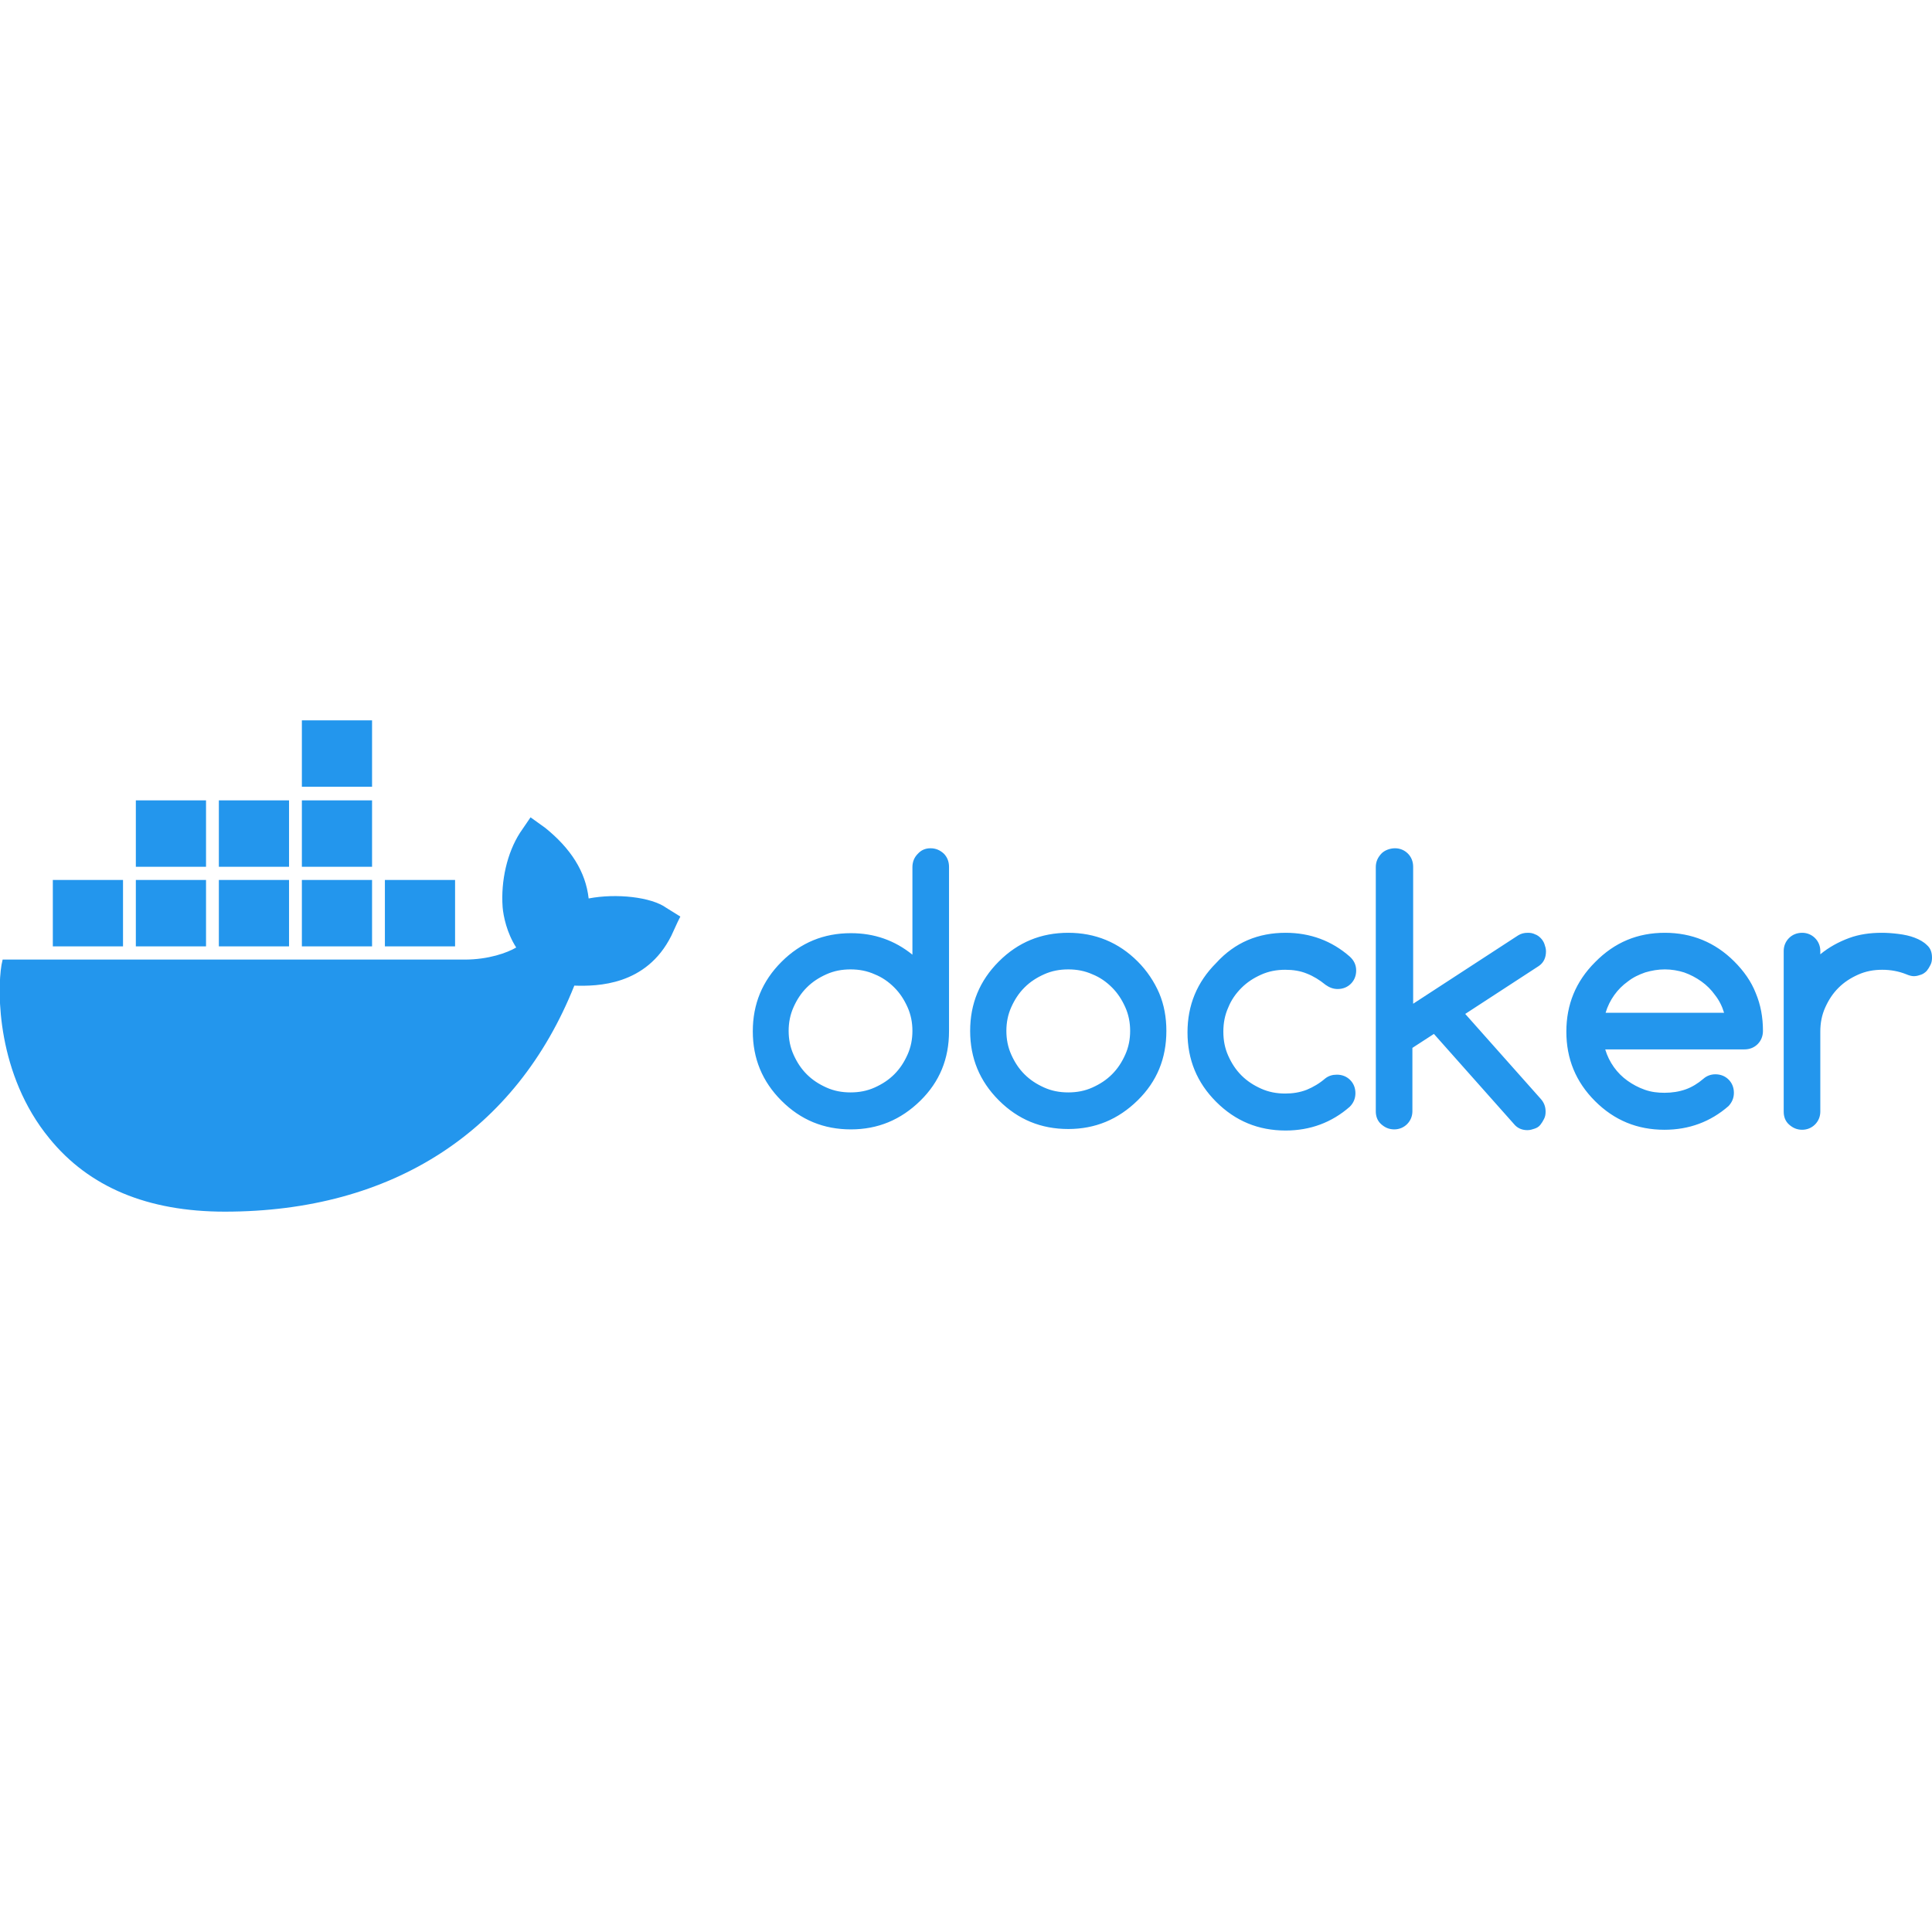
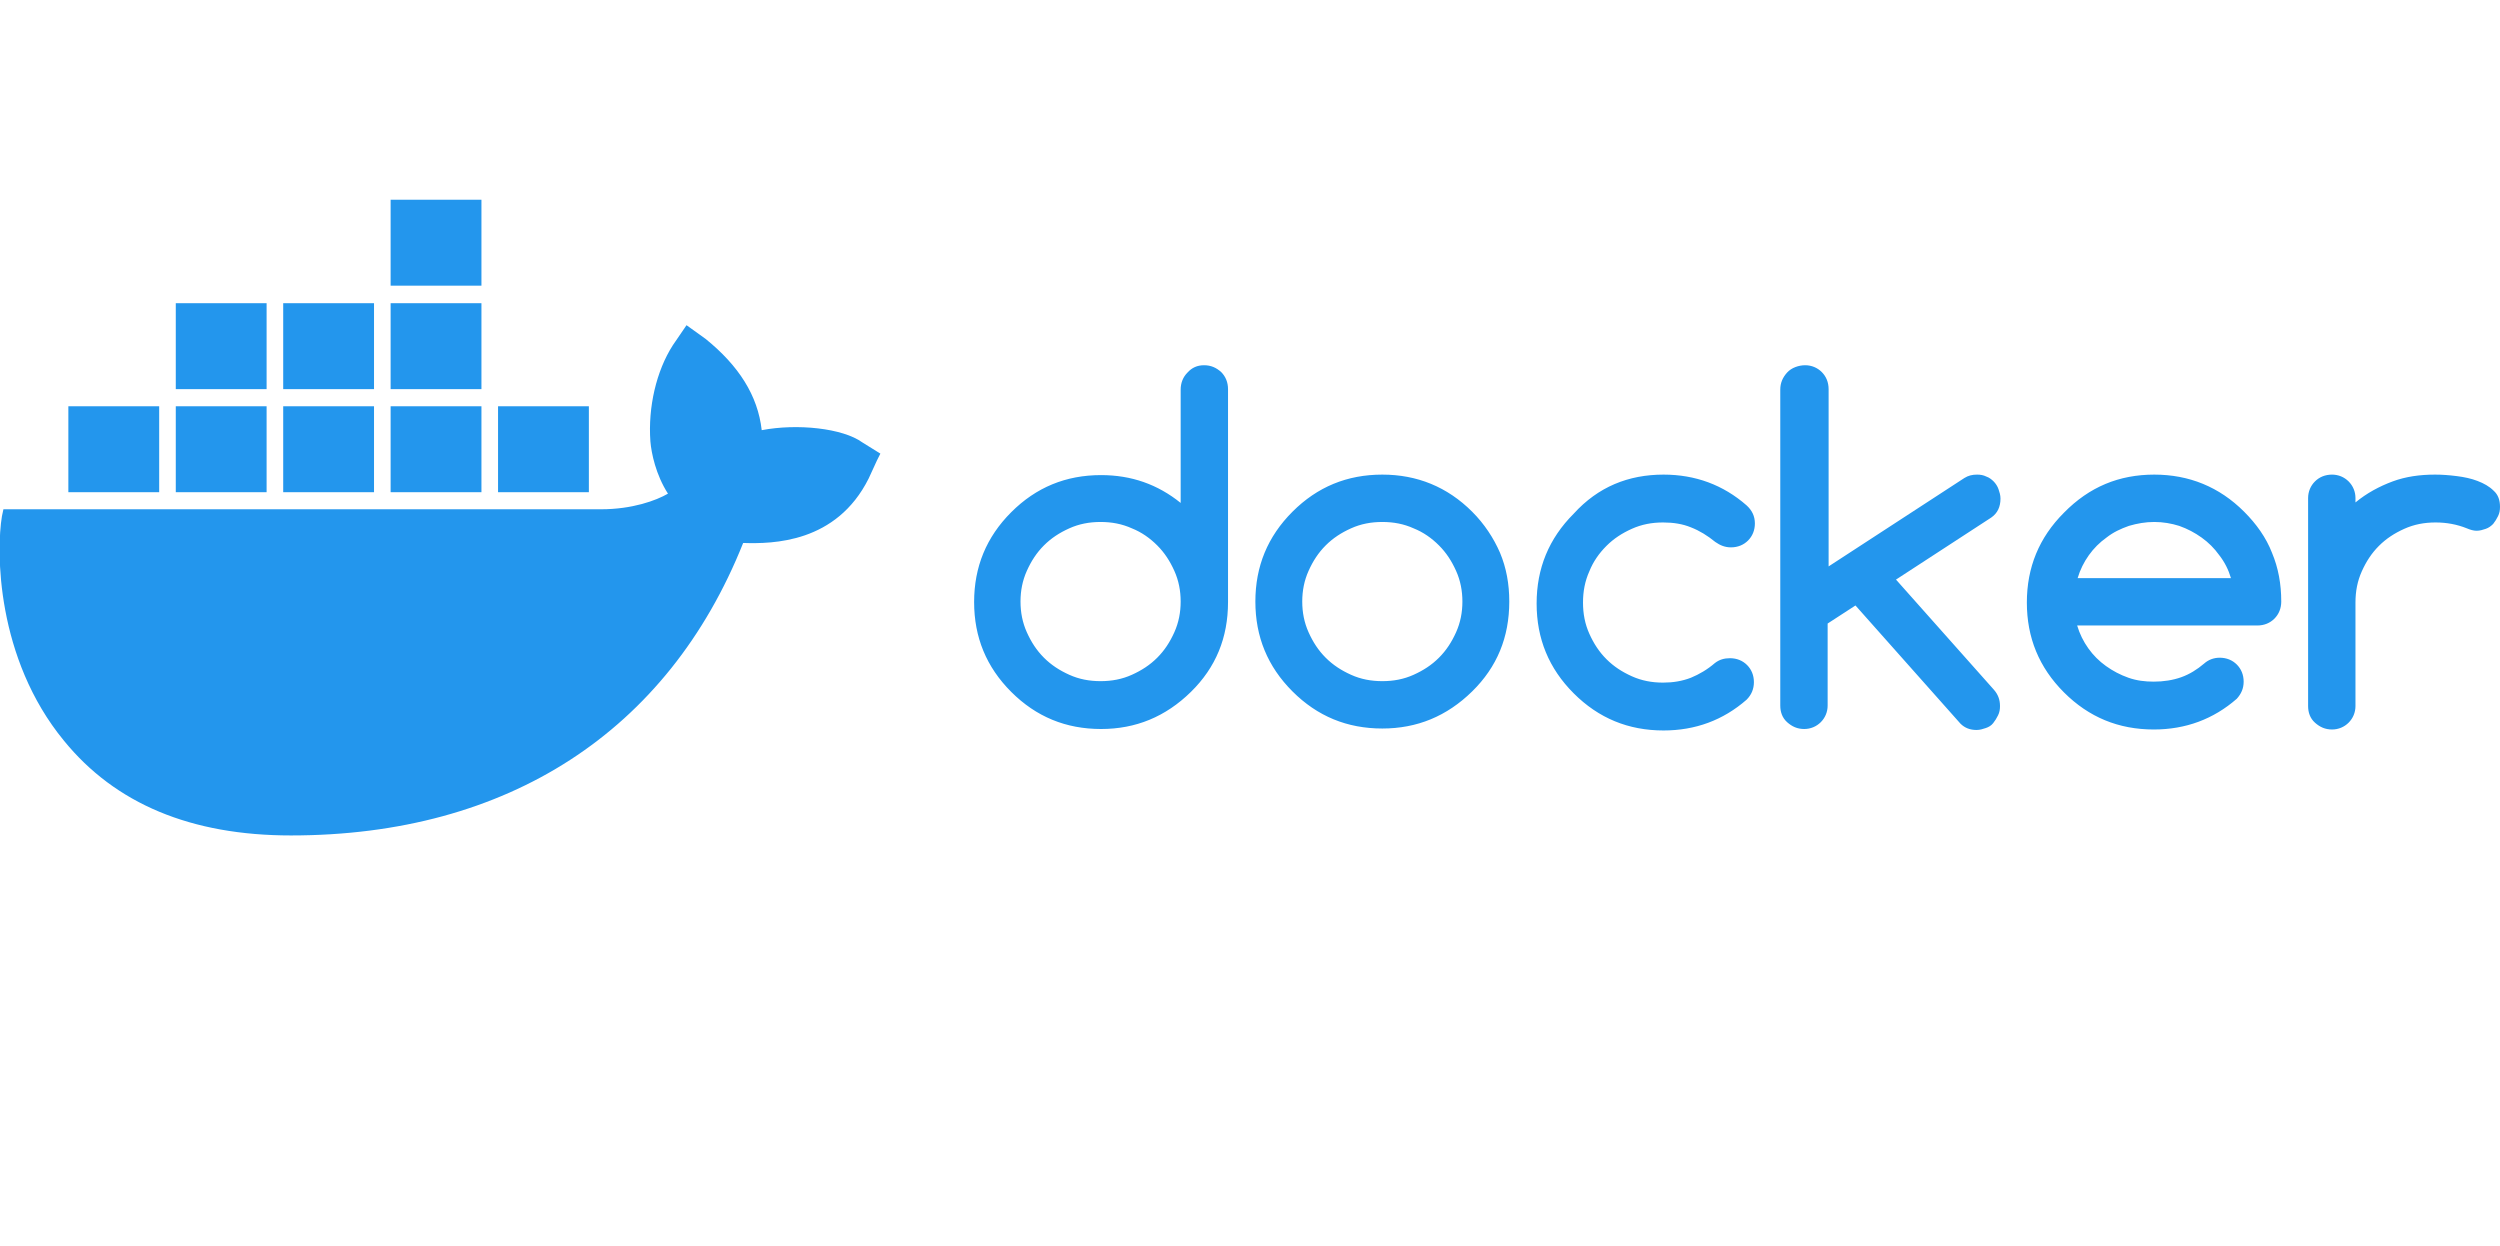
- <svg xmlns="http://www.w3.org/2000/svg" version="1.1" id="Layer_1" x="0px" y="0px" viewBox="0 0 512 512" style="enable-background:new 0 0 512 512;" xml:space="preserve">
+ <svg xmlns="http://www.w3.org/2000/svg" version="1.1" id="Layer_1" x="0px" y="0px" viewBox="0 150 512 255" style="enable-background:new 0 150 512 255;" xml:space="preserve">
  <style type="text/css">
	.st0{fill:#2396ED;}
</style>
  <g>
    <path class="st0" d="M140.6,216.6l3.9,2.8c6.8,5.5,10.7,11.6,11.5,18.7c7.3-1.4,16.6-0.4,20.6,2.5l3.7,2.3l-0.7,1.4   c-1.2,2.6-1.5,3.3-1.7,3.7c-6.6,13.2-19.6,13.4-25.7,13.2c-15.4,38.6-48.2,59.9-92.6,59.9c-20.5,0-36-6.5-46.5-19.4   c-13.9-16.9-13.9-38.9-12.7-46l0.3-1.4h122.4c6.4,0,11.3-1.8,13.7-3.2c-2.5-3.9-3.4-8.3-3.6-10.7c-0.5-7,1.2-14.4,4.6-19.7   L140.6,216.6z M246.6,224.8c1.4,0,2.5,0.5,3.5,1.4c0.9,0.9,1.4,2.1,1.4,3.5v43.6c0,7.3-2.5,13.4-7.6,18.4   c-5.2,5.1-11.3,7.6-18.4,7.6c-7.2,0-13.3-2.5-18.4-7.6c-5.1-5.1-7.6-11.2-7.6-18.4c0-7.2,2.5-13.3,7.6-18.4   c5.1-5.1,11.2-7.6,18.4-7.6c6.2,0,11.6,1.9,16.3,5.7v-23.2c0-1.4,0.5-2.6,1.4-3.5C244.1,225.3,245.2,224.8,246.6,224.8z    M283.1,247.2c7.1,0,13.3,2.5,18.4,7.6c2.5,2.5,4.4,5.4,5.7,8.4c1.3,3.1,1.9,6.4,1.9,10c0,7.3-2.5,13.4-7.6,18.4   c-5.2,5.1-11.3,7.6-18.4,7.6c-7.2,0-13.3-2.5-18.4-7.6c-5.1-5.1-7.6-11.2-7.6-18.4c0-7.2,2.5-13.3,7.6-18.4   C269.8,249.7,275.9,247.2,283.1,247.2z M340.7,247.2c6.5,0,12.2,2.1,17,6.3c1.1,1,1.7,2.2,1.7,3.7c0,1.4-0.5,2.6-1.4,3.5   c-0.9,0.9-2.1,1.4-3.5,1.4c-1.2,0-2.2-0.4-3.2-1.1c-1.6-1.3-3.2-2.3-5-3c-1.7-0.7-3.6-1-5.7-1c-2.3,0-4.4,0.4-6.4,1.3   c-2,0.9-3.7,2-5.2,3.5c-1.5,1.5-2.7,3.2-3.5,5.2c-0.9,2-1.3,4.1-1.3,6.4c0,2.3,0.4,4.4,1.3,6.4c0.9,2,2,3.7,3.5,5.2   s3.2,2.6,5.2,3.5c2,0.9,4.1,1.3,6.4,1.3c2,0,3.9-0.3,5.7-1c1.7-0.7,3.4-1.7,4.9-3c0.9-0.7,1.9-1,3.1-1c1.4,0,2.6,0.5,3.5,1.4   s1.4,2.1,1.4,3.5c0,1.4-0.5,2.6-1.5,3.6c-4.8,4.2-10.5,6.3-17,6.3c-7.2,0-13.3-2.5-18.4-7.6c-5.1-5.1-7.6-11.2-7.6-18.4   c0-7.2,2.5-13.3,7.6-18.4C327.3,249.7,333.5,247.2,340.7,247.2z M369.7,224.8c1.3,0,2.5,0.5,3.4,1.4s1.4,2.1,1.4,3.5V266l27.8-18.1   c0.8-0.5,1.6-0.7,2.6-0.7c0.7,0,1.3,0.1,1.9,0.4c0.6,0.2,1.1,0.6,1.5,1c0.4,0.4,0.8,1,1,1.6s0.4,1.2,0.4,1.9c0,1.7-0.6,3-1.9,3.9   l-19.5,12.7l20,22.5c0.9,1,1.3,2.1,1.3,3.4c0,0.7-0.1,1.3-0.4,1.9c-0.3,0.6-0.6,1.1-1,1.6c-0.4,0.5-0.9,0.8-1.5,1s-1.2,0.4-1.9,0.4   c-1.3,0-2.4-0.4-3.3-1.3l-21.5-24.2l-5.7,3.7v16.8c0,1.3-0.5,2.5-1.4,3.4s-2.1,1.4-3.4,1.4c-1.4,0-2.5-0.5-3.5-1.4   s-1.4-2.1-1.4-3.4v-64.7c0-1.4,0.5-2.5,1.4-3.5S368.4,224.8,369.7,224.8z M441.2,247.2c7.1,0,13.3,2.5,18.4,7.6   c2.5,2.5,4.5,5.3,5.7,8.4c1.3,3.1,1.9,6.4,1.9,10c0,1.4-0.5,2.6-1.4,3.5c-0.9,0.9-2.1,1.4-3.5,1.4h-36.9c0.5,1.7,1.3,3.3,2.3,4.7   c1,1.4,2.2,2.6,3.6,3.6c1.4,1,2.9,1.8,4.6,2.4c1.7,0.6,3.4,0.8,5.2,0.8c2,0,3.9-0.3,5.6-0.9c1.7-0.6,3.3-1.6,4.7-2.8   c0.9-0.8,2-1.2,3.2-1.2c1.4,0,2.6,0.5,3.5,1.4c0.9,0.9,1.4,2.1,1.4,3.5c0,1.4-0.5,2.5-1.4,3.5c-4.8,4.2-10.5,6.3-17,6.3   c-7.2,0-13.3-2.5-18.4-7.6c-5.1-5.1-7.6-11.2-7.6-18.4c0-7.2,2.5-13.3,7.6-18.4C427.9,249.7,434,247.2,441.2,247.2z M498.7,247.2   c1.4,0,2.8,0.1,4.4,0.3c1.6,0.2,3,0.5,4.3,1c1.3,0.5,2.4,1.1,3.3,2c0.9,0.8,1.3,1.9,1.3,3.3c0,0.7-0.1,1.3-0.4,1.9s-0.6,1.1-1,1.6   c-0.4,0.4-0.9,0.8-1.5,1c-0.6,0.2-1.2,0.4-1.9,0.4c-0.6,0-1.3-0.2-2-0.5c-2-0.8-4.1-1.2-6.4-1.2c-2.3,0-4.4,0.4-6.4,1.3   c-2,0.9-3.7,2-5.2,3.5c-1.5,1.5-2.6,3.2-3.5,5.2c-0.9,2-1.3,4.1-1.3,6.4v21.2c0,1.3-0.5,2.5-1.4,3.4s-2.1,1.4-3.4,1.4   c-1.4,0-2.5-0.5-3.5-1.4s-1.4-2.1-1.4-3.4V252c0-1.3,0.5-2.5,1.4-3.4s2.1-1.4,3.5-1.4c1.3,0,2.5,0.5,3.4,1.4s1.4,2.1,1.4,3.4v0.9   c2.3-1.9,4.9-3.3,7.6-4.3C492.7,247.6,495.6,247.2,498.7,247.2z M225.4,256.9c-2.3,0-4.4,0.4-6.4,1.3c-2,0.9-3.7,2-5.2,3.5   c-1.5,1.5-2.6,3.2-3.5,5.2c-0.9,2-1.3,4.1-1.3,6.3c0,2.2,0.4,4.3,1.3,6.3c0.9,2,2,3.7,3.5,5.2c1.5,1.5,3.2,2.6,5.2,3.5   c2,0.9,4.1,1.3,6.4,1.3c2.3,0,4.4-0.4,6.4-1.3c2-0.9,3.7-2,5.2-3.5c1.5-1.5,2.6-3.2,3.5-5.2c0.9-2,1.3-4.1,1.3-6.3   c0-2.2-0.4-4.3-1.3-6.3c-0.9-2-2-3.7-3.5-5.2c-1.5-1.5-3.2-2.7-5.2-3.5C229.8,257.3,227.7,256.9,225.4,256.9z M283.1,256.9   c-2.3,0-4.4,0.4-6.4,1.3c-2,0.9-3.7,2-5.2,3.5c-1.5,1.5-2.6,3.2-3.5,5.2c-0.9,2-1.3,4.1-1.3,6.3c0,2.2,0.4,4.3,1.3,6.3   c0.9,2,2,3.7,3.5,5.2c1.5,1.5,3.2,2.6,5.2,3.5c2,0.9,4.1,1.3,6.4,1.3c2.3,0,4.4-0.4,6.4-1.3c2-0.9,3.7-2,5.2-3.5   c1.5-1.5,2.6-3.2,3.5-5.2c0.9-2,1.3-4.1,1.3-6.3c0-2.2-0.4-4.3-1.3-6.3c-0.9-2-2-3.7-3.5-5.2c-1.5-1.5-3.2-2.7-5.2-3.5   C287.5,257.3,285.4,256.9,283.1,256.9z M441.2,256.9c-1.8,0-3.5,0.3-5.2,0.8c-1.7,0.6-3.2,1.3-4.6,2.4c-1.4,1-2.6,2.2-3.6,3.6   c-1,1.4-1.8,3-2.3,4.7h31.4c-0.5-1.7-1.3-3.3-2.4-4.7c-1-1.4-2.2-2.6-3.6-3.6c-1.4-1-2.9-1.8-4.6-2.4   C444.7,257.2,443,256.9,441.2,256.9z M32.6,233.2v17.6H14v-17.6H32.6z M54.6,233.2v17.6H36v-17.6H54.6z M76.6,233.2v17.6H58v-17.6   H76.6z M98.6,233.2v17.6H80v-17.6H98.6z M120.6,233.2v17.6H102v-17.6H120.6z M98.6,212.1v17.6H80v-17.6H98.6z M76.6,212.1v17.6H58   v-17.6H76.6z M54.6,212.1v17.6H36v-17.6H54.6z M98.6,190.9v17.6H80v-17.6H98.6z" />
  </g>
</svg>
